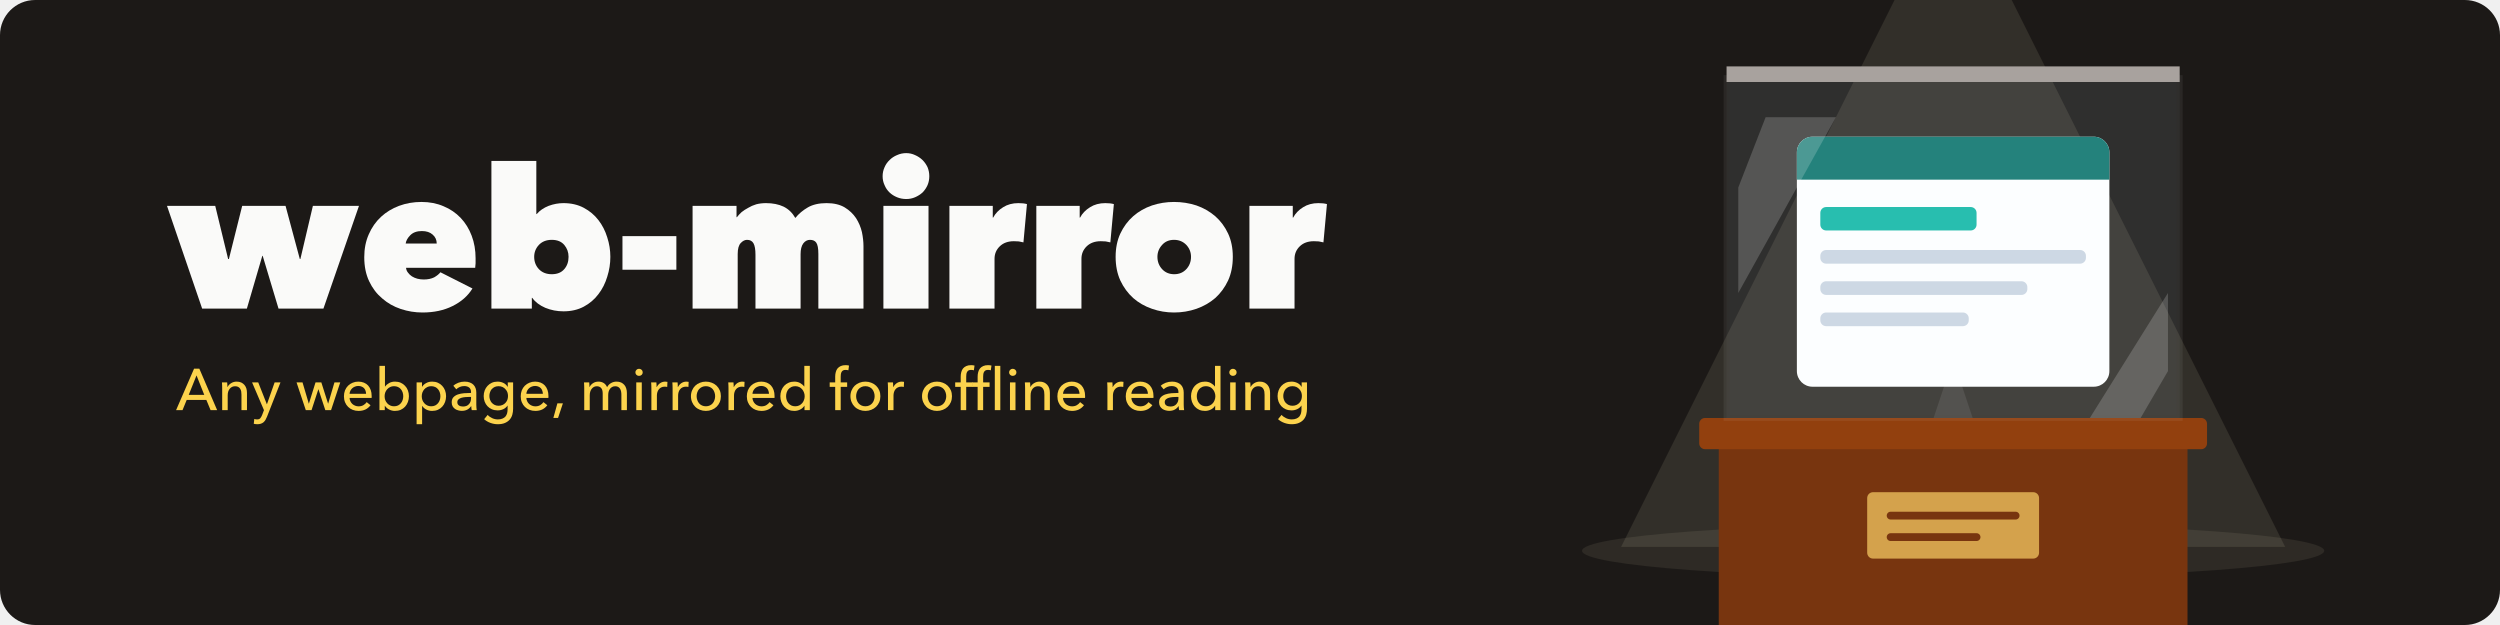
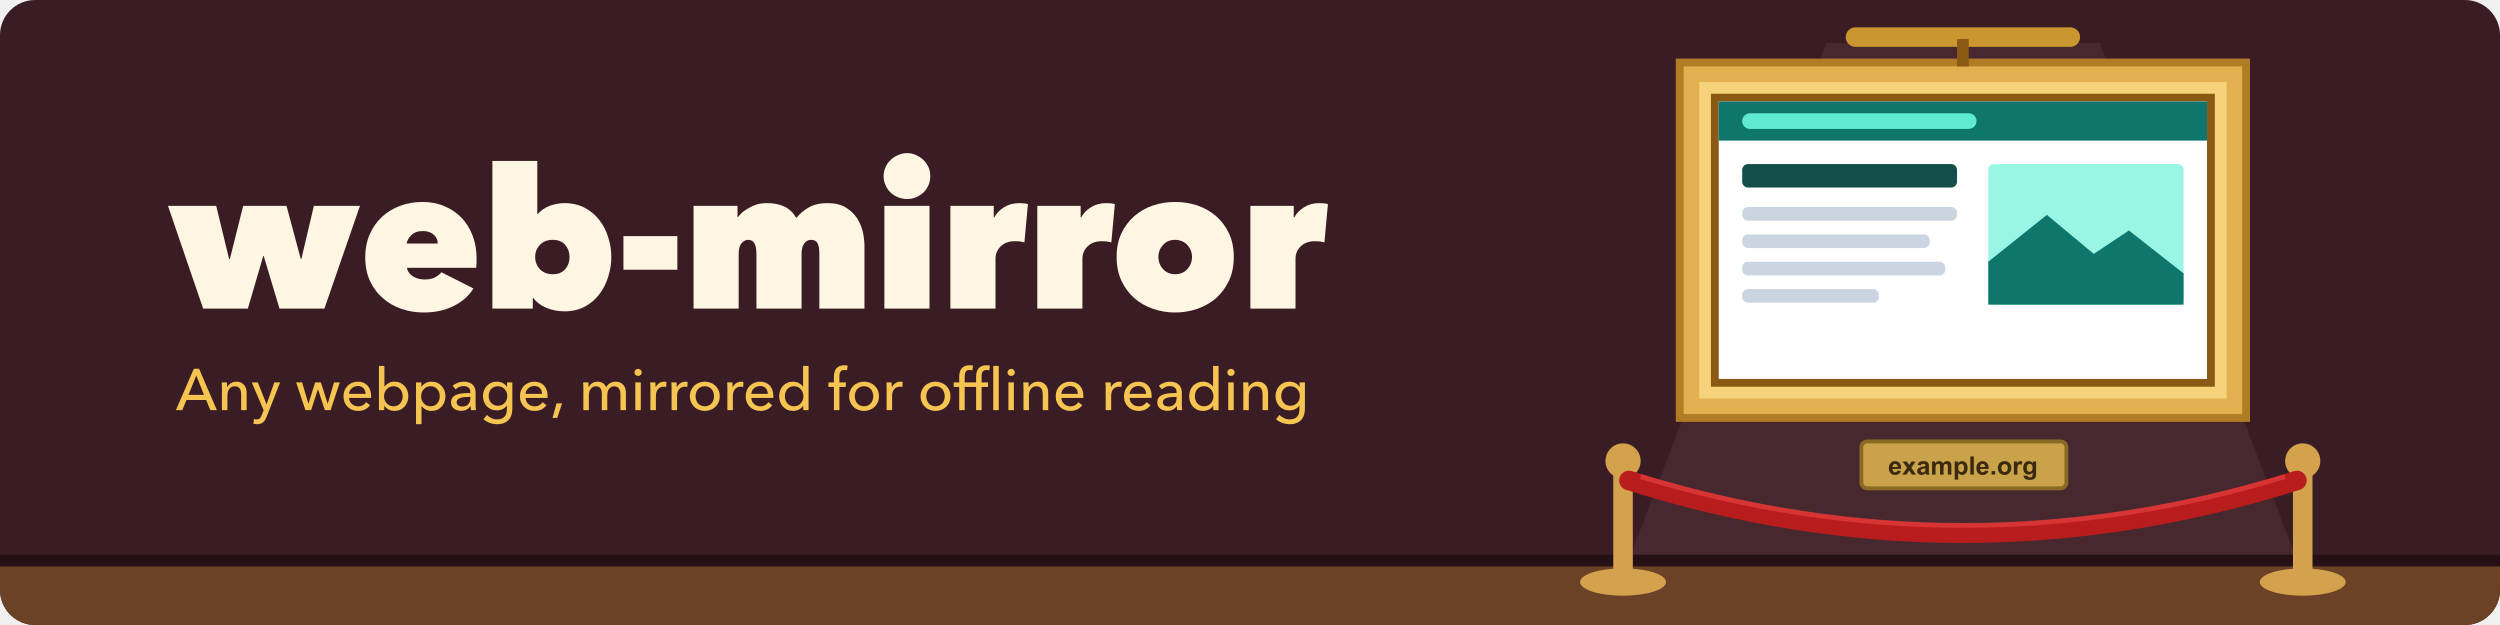
<svg xmlns="http://www.w3.org/2000/svg" viewBox="0 0 1280 320" width="1280" height="320" role="img" aria-label="web-mirror: any webpage, mirrored for offline reading">
  <defs>
    <path id="avenirheavy0" d="M404 0H175L-5 526H242L308 254H312L380 526H602L675 254H678L742 526H978L796 0H566L485 270H483Z" />
    <path id="avenirheavy1" d="M403 333Q403 361 382 379Q362 397 327 397Q289 397 268 376Q247 355 244 333ZM602 258Q602 245 602 232Q601 218 600 209H246Q247 195 256 184Q264 173 276 165Q289 157 304 153Q320 149 336 149Q368 149 390 160Q411 172 422 186L586 103Q551 46 484 13Q418 -20 330 -20Q273 -20 219 -2Q165 16 124 52Q82 87 57 140Q32 193 32 263Q32 328 55 380Q78 433 118 470Q157 506 210 526Q264 546 325 546Q387 546 438 524Q489 503 526 464Q562 426 582 373Q602 320 602 258Z" />
    <path id="avenirheavy2" d="M662 265Q662 213 646 163Q631 113 601 74Q571 34 526 10Q481 -14 422 -14Q373 -14 329 4Q285 23 262 55H260V0H53V756H283V484H285Q308 511 346 526Q384 540 422 540Q481 540 526 516Q571 492 601 453Q631 414 646 365Q662 316 662 265ZM448 265Q448 300 426 326Q404 352 362 352Q321 352 296 326Q272 300 272 265Q272 228 296 202Q321 176 362 176Q404 176 426 202Q448 227 448 265Z" />
    <path id="avenirheavy3" d="M30 371H306V199H30Z" />
    <path id="avenirheavy4" d="M375 0V276Q375 316 365 334Q355 352 332 352Q315 352 300 336Q284 320 284 279V0H53V526H278V468H280Q290 481 304 494Q319 506 338 516Q356 527 379 534Q402 540 429 540Q481 540 519 522Q557 503 579 464Q605 496 643 518Q681 540 739 540Q795 540 832 518Q868 496 890 463Q911 430 920 392Q928 353 928 320V0H697V280Q697 323 686 338Q676 352 654 352Q634 352 620 334Q606 315 606 279V0Z" />
    <path id="avenirheavy5" d="M54 526H285V0H54ZM50 678Q50 702 60 724Q69 745 86 761Q102 777 124 786Q146 796 171 796Q195 796 216 786Q237 777 254 761Q270 745 280 724Q289 702 289 678Q289 653 280 632Q270 610 254 594Q237 579 216 570Q195 561 171 561Q146 561 124 570Q102 579 86 594Q69 610 60 632Q50 653 50 678Z" />
    <path id="avenirheavy6" d="M53 526H275V466H277Q294 498 328 519Q361 540 406 540Q433 540 450 535L432 339Q421 342 408 344Q394 345 383 345Q338 345 311 319Q284 293 284 255V0H53Z" />
    <path id="avenirheavy7" d="M632 265Q632 197 608 144Q583 91 542 54Q500 18 446 -1Q391 -20 331 -20Q272 -20 218 -1Q163 18 122 54Q81 91 56 144Q32 197 32 265Q32 332 56 384Q81 437 122 473Q163 509 218 528Q272 546 331 546Q391 546 446 528Q500 509 542 473Q583 437 608 384Q632 332 632 265ZM331 352Q293 352 270 326Q246 300 246 265Q246 228 270 202Q294 176 332 176Q370 176 394 202Q418 228 418 265Q418 300 394 326Q369 352 331 352Z" />
-     <path id="avenirmed8" d="M115 0H5L312 708H402L706 0H594L522 174H186ZM221 261H486L354 593Z" />
-     <path id="avenirmed9" d="M166 474Q168 456 169 434Q170 411 170 396H173Q182 415 198 432Q213 448 233 460Q253 473 277 480Q301 487 327 487Q373 487 406 472Q439 456 461 430Q483 404 494 369Q504 334 504 294V0H410V263Q410 292 406 318Q401 344 389 364Q377 384 356 396Q335 408 302 408Q246 408 210 366Q175 323 175 252V0H81V372Q81 391 80 421Q79 451 77 474Z" />
    <path id="avenirmed10" d="M261 102H263L394 474H494L264 -112Q252 -142 238 -166Q224 -189 205 -206Q186 -222 160 -231Q135 -240 100 -240Q85 -240 70 -238Q54 -237 38 -233L47 -150Q71 -158 94 -158Q131 -158 149 -138Q167 -117 182 -79L212 0L9 474H114Z" />
    <path id="avenirmed11" d="M116 474 223 112H225L338 474H437L552 112H554L661 474H760L603 0H505L388 356H386L270 0H172L14 474Z" />
    <path id="avenirmed12" d="M428 279Q427 307 418 332Q410 356 394 374Q377 392 352 402Q328 413 295 413Q265 413 238 402Q212 392 192 374Q173 356 160 332Q148 307 146 279ZM523 241Q523 233 523 225Q523 217 522 209H146Q147 179 160 152Q172 126 193 106Q214 87 242 76Q269 65 300 65Q348 65 383 86Q418 107 438 137L504 84Q466 34 414 10Q363 -13 300 -13Q246 -13 200 5Q154 23 121 56Q88 88 69 134Q50 180 50 236Q50 291 68 338Q87 384 120 417Q153 450 198 468Q243 487 295 487Q347 487 390 470Q432 453 462 421Q491 389 507 344Q523 298 523 241Z" />
    <path id="avenirmed13" d="M174 75V0H83V756H177V403H180Q204 438 247 462Q290 487 349 487Q402 487 446 468Q489 449 520 415Q552 381 569 336Q586 290 586 238Q586 186 569 140Q552 94 521 60Q490 26 446 6Q402 -13 347 -13Q296 -13 250 10Q204 32 176 75ZM489 238Q489 271 479 302Q469 333 449 357Q429 381 400 395Q370 409 331 409Q295 409 266 395Q236 381 215 357Q194 333 182 302Q171 271 171 237Q171 203 182 172Q194 141 215 118Q236 94 266 80Q295 66 331 66Q370 66 400 80Q429 95 449 119Q469 143 479 174Q489 205 489 238Z" />
    <path id="avenirmed14" d="M175 -240H81V474H173V400H176Q199 438 244 462Q288 487 347 487Q400 487 444 468Q487 449 518 415Q550 381 567 336Q584 290 584 238Q584 186 567 140Q550 94 519 60Q488 26 444 6Q400 -13 345 -13Q294 -13 249 9Q204 31 178 71H175ZM487 238Q487 271 477 302Q467 333 447 357Q427 381 398 395Q368 409 329 409Q293 409 264 395Q234 381 213 357Q192 333 180 302Q169 271 169 237Q169 203 180 172Q192 141 213 118Q234 94 264 80Q293 66 329 66Q368 66 398 80Q427 95 447 119Q467 143 477 174Q487 205 487 238Z" />
    <path id="avenirmed15" d="M376 307Q376 360 344 386Q312 411 259 411Q219 411 184 396Q148 380 124 356L74 416Q109 449 160 468Q210 487 268 487Q319 487 356 472Q394 458 418 433Q442 408 454 374Q466 340 466 301V94Q466 70 468 44Q469 17 473 0H388Q380 34 380 68H377Q351 30 312 9Q272 -12 218 -12Q190 -12 160 -4Q129 3 104 20Q79 37 62 65Q46 93 46 134Q46 188 75 220Q104 251 151 268Q198 284 257 289Q316 294 376 294ZM353 226Q318 226 280 223Q243 220 212 211Q182 202 162 184Q142 166 142 136Q142 115 150 101Q159 87 173 78Q187 69 204 66Q221 62 239 62Q305 62 340 102Q376 141 376 201V226Z" />
    <path id="avenirmed16" d="M118 -81Q149 -116 196 -137Q242 -158 291 -158Q338 -158 370 -144Q402 -131 422 -108Q441 -84 450 -52Q458 -20 458 17V78H456Q430 38 385 17Q340 -4 289 -4Q235 -4 190 15Q146 34 115 67Q84 100 67 144Q50 189 50 240Q50 291 67 336Q84 381 115 414Q146 448 190 468Q234 487 288 487Q339 487 386 465Q432 443 459 398H461V474H552V24Q552 -28 539 -76Q526 -123 495 -160Q464 -196 414 -218Q364 -240 290 -240Q228 -240 166 -218Q103 -195 58 -154ZM147 242Q147 209 158 179Q168 149 188 126Q209 103 238 89Q267 75 304 75Q340 75 370 88Q400 101 421 124Q442 146 454 176Q465 207 465 242Q465 276 454 306Q442 336 420 359Q399 382 370 396Q340 409 304 409Q267 409 238 396Q209 382 188 360Q168 337 158 306Q147 276 147 242Z" />
    <path id="avenirmed17" d="M114 -133H34L103 117H197Z" />
    <path id="avenirmed18" d="M173 396Q191 434 230 460Q270 487 324 487Q372 487 410 465Q449 443 471 392Q495 438 538 462Q581 487 632 487Q678 487 711 472Q744 456 766 430Q788 404 798 369Q809 334 809 294V0H715V263Q715 292 710 318Q705 344 693 364Q681 384 661 396Q641 408 610 408Q578 408 555 394Q532 381 518 360Q503 338 496 311Q490 284 490 256V0H396V282Q396 310 391 333Q386 356 374 372Q362 389 343 398Q324 408 296 408Q244 408 210 366Q175 323 175 252V0H81V372Q81 391 80 421Q79 451 77 474H166Q168 456 169 434Q170 411 170 396H173Z" />
    <path id="avenirmed19" d="M176 0H82V474H176ZM192 645Q192 619 174 602Q155 585 129 585Q103 585 85 602Q67 620 67 645Q67 671 85 688Q103 706 129 706Q155 706 174 688Q192 671 192 645Z" />
    <path id="avenirmed20" d="M81 372Q81 391 80 421Q79 451 77 474H166Q168 456 169 432Q170 409 170 394H173Q193 436 232 462Q270 487 318 487Q340 487 355 483L351 396Q331 401 308 401Q274 401 249 388Q224 376 208 355Q191 334 183 306Q175 279 175 249V0H81V372Z" />
    <path id="avenirmed21" d="M561 238Q561 183 542 137Q522 91 488 58Q453 24 406 6Q359 -13 305 -13Q251 -13 204 6Q157 24 123 58Q89 91 70 137Q50 183 50 238Q50 293 70 338Q89 384 123 417Q157 450 204 468Q251 487 305 487Q359 487 406 468Q453 450 488 417Q522 384 542 338Q561 293 561 238ZM463 238Q463 272 452 303Q442 334 422 358Q402 381 372 395Q343 409 305 409Q267 409 238 395Q208 381 188 358Q168 334 158 303Q147 272 147 238Q147 204 158 173Q168 142 188 118Q208 94 238 80Q267 66 305 66Q343 66 372 80Q402 94 422 118Q442 142 452 173Q463 204 463 238Z" />
    <path id="avenirmed22" d="M459 75Q432 32 386 10Q339 -13 288 -13Q233 -13 189 6Q145 26 114 60Q83 94 66 140Q49 186 49 238Q49 290 66 336Q83 381 114 415Q146 449 190 468Q234 487 287 487Q345 487 388 462Q431 438 456 403H458V756H552V0H461V75ZM147 238Q147 205 157 174Q167 143 187 119Q207 95 236 80Q265 66 304 66Q340 66 370 80Q399 94 420 118Q441 141 452 172Q464 203 464 237Q464 271 452 302Q441 333 420 357Q399 381 370 395Q340 409 304 409Q265 409 236 395Q207 381 187 357Q167 333 157 302Q147 271 147 238Z" />
    <path id="avenirmed23" d="M304 397H194V0H100V397H6V474H100V573Q100 615 110 650Q119 686 140 712Q162 738 196 753Q229 768 277 768Q311 768 336 761L325 680Q314 683 303 685Q292 687 278 687Q251 687 234 678Q218 668 209 652Q200 636 197 616Q194 595 194 573V474H304Z" />
    <path id="avenirmed24" d="M177 0H83V756H177Z" />
+     <path id="avenirmed8" d="M115 0H5L312 708H402L706 0H594L522 174H186ZM221 261H486L354 593Z" />
+     <path id="avenirmed9" d="M166 474Q168 456 169 434Q170 411 170 396H173Q182 415 198 432Q213 448 233 460Q253 473 277 480Q301 487 327 487Q373 487 406 472Q439 456 461 430Q483 404 494 369Q504 334 504 294V0H410V263Q410 292 406 318Q401 344 389 364Q377 384 356 396Q335 408 302 408Q246 408 210 366Q175 323 175 252V0H81V372Q81 391 80 421Q79 451 77 474Z" />
  </defs>
  <clipPath id="c">
    <rect width="1280" height="320" rx="18" />
  </clipPath>
  <g clip-path="url(#c)">
-     <rect width="1280" height="320" fill="#1c1917" />
-     <path d="M970 0 H1030 L1170 280 H830Z" fill="#fef3c7" opacity=".1" />
-     <ellipse cx="1000" cy="282" rx="190" ry="14" fill="#fef3c7" opacity=".08" />
-     <rect x="880" y="226" width="240" height="100" fill="#78350f" />
-     <rect x="870" y="214" width="260" height="16" rx="3" fill="#92400e" />
-     <rect x="956" y="252" width="88" height="34" rx="3" fill="#d4a24c" />
-     <path d="M968 264h64M968 275h44" stroke="#78350f" stroke-width="4" stroke-linecap="round" />
-     <path d="M990 214 L996 196 H1004 L1010 214Z" fill="#44403c" />
-     <rect x="920" y="70" width="160" height="128" rx="8" fill="#ffffff" />
-     <path d="M920 78a8 8 0 0 1 8 -8h144a8 8 0 0 1 8 8v14h-160Z" fill="#0f766e" />
-     <rect x="932" y="106" width="80" height="12" rx="3" fill="#14b8a6" />
-     <rect x="932" y="128" width="136" height="7" rx="3" fill="#cbd5e1" />
-     <rect x="932" y="144" width="106" height="7" rx="3" fill="#cbd5e1" />
-     <rect x="932" y="160" width="76" height="7" rx="3" fill="#cbd5e1" />
-     <rect x="884" y="40" width="232" height="174" fill="#e0f2fe" opacity=".1" stroke="#e7e5e4" stroke-opacity=".7" stroke-width="3" />
-     <rect x="884" y="34" width="232" height="8" fill="#a8a29e" />
-     <path d="M904 60 L940 60 L890 150 L890 96Z M1070 214 L1096 214 L1110 190 L1110 150Z" fill="#fff" opacity=".18" />
-     <g fill="#fafaf9" transform="translate(86.0 158.0) scale(0.1 -0.1)">
+     <rect width="1280" height="320" fill="#3a1c24" />
+     <rect y="288" width="1280" height="32" fill="#6b4226" />
+     <rect y="284" width="1280" height="6" fill="#241015" />
+     <path d="M935.0 22 H1075.0 L1175.0 284 H835.0Z" fill="#fff3c4" opacity=".06" />
+     <rect x="858" y="30" width="294" height="186" fill="#b07d24" />
+     <rect x="862" y="34" width="286" height="178" fill="#e2b04e" />
+     <rect x="870" y="42" width="270" height="162" fill="#f6d27a" />
+     <rect x="876" y="48" width="258" height="150" fill="#8a5a14" />
+     <rect x="880" y="52" width="250" height="142" fill="#ffffff" />
+     <rect x="880" y="52" width="250" height="20" fill="#0f766e" />
+     <rect x="892" y="58" width="120" height="8" rx="4" fill="#5eead4" />
+     <rect x="892" y="84" width="110" height="12" rx="3" fill="#134e4a" />
+     <rect x="892" y="106" width="110" height="7" rx="3" fill="#cbd5e1" />
+     <rect x="892" y="120" width="96" height="7" rx="3" fill="#cbd5e1" />
+     <rect x="892" y="134" width="104" height="7" rx="3" fill="#cbd5e1" />
+     <rect x="892" y="148" width="70" height="7" rx="3" fill="#cbd5e1" />
+     <rect x="1018" y="84" width="100" height="72" rx="3" fill="#99f6e4" />
+     <path d="M1018 156V134L1048 110L1072 130L1090 118L1118 140V156Z" fill="#0f766e" />
+     <rect x="945.0" y="14" width="120" height="10" rx="5" fill="#c9962f" />
+     <rect x="1002.0" y="20" width="6" height="14" fill="#8a5a14" />
+     <rect x="953" y="226" width="105" height="24" rx="3" fill="#c9a24a" stroke="#8a6a24" stroke-width="2" />
+     <path d="M971.5 240.9 973.3 241.2Q973 242.1 972.2 242.6Q971.5 243.2 970.4 243.2Q968.6 243.2 967.8 242Q967.1 241.1 967.1 239.7Q967.1 238 968 237.1Q968.9 236.1 970.2 236.1Q971.7 236.1 972.6 237.1Q973.5 238.1 973.4 240.1H968.9Q969 240.9 969.4 241.4Q969.8 241.8 970.4 241.8Q970.8 241.8 971.1 241.6Q971.4 241.4 971.5 240.9ZM971.6 239.1Q971.6 238.3 971.2 237.9Q970.9 237.5 970.3 237.5Q969.7 237.5 969.4 237.9Q969 238.3 969 239.1ZM974 243 976.4 239.5 974.1 236.3H976.3L977.5 238.1L978.7 236.3H980.8L978.6 239.5L981 243H978.9L977.5 240.9L976.1 243ZM983.4 238.3 981.8 238Q982.1 237 982.8 236.6Q983.4 236.1 984.7 236.1Q985.9 236.1 986.5 236.4Q987.1 236.7 987.3 237.1Q987.6 237.5 987.6 238.7L987.6 240.8Q987.6 241.7 987.6 242.1Q987.7 242.5 988 243H986.2Q986.1 242.8 986 242.5Q986 242.3 986 242.3Q985.5 242.7 985 242.9Q984.5 243.2 983.9 243.2Q982.8 243.2 982.2 242.6Q981.6 242 981.6 241.2Q981.6 240.6 981.9 240.1Q982.2 239.7 982.7 239.5Q983.2 239.2 984.1 239Q985.3 238.8 985.8 238.6V238.4Q985.8 237.9 985.6 237.7Q985.3 237.5 984.6 237.5Q984.1 237.5 983.9 237.7Q983.6 237.8 983.4 238.3ZM985.8 239.8Q985.5 239.9 984.7 240Q984 240.2 983.8 240.3Q983.4 240.6 983.4 241Q983.4 241.3 983.7 241.6Q984 241.9 984.4 241.9Q984.9 241.9 985.3 241.6Q985.6 241.3 985.8 241Q985.8 240.8 985.8 240.1ZM989.2 236.3H990.8V237.2Q991.7 236.1 992.9 236.1Q993.6 236.1 994.1 236.4Q994.5 236.6 994.8 237.2Q995.3 236.6 995.8 236.4Q996.3 236.1 996.9 236.1Q997.6 236.1 998.2 236.4Q998.7 236.7 998.9 237.3Q999.1 237.7 999.1 238.7V243H997.3V239.1Q997.3 238.1 997.1 237.9Q996.9 237.5 996.4 237.5Q996 237.5 995.7 237.7Q995.3 237.9 995.2 238.4Q995.1 238.8 995.1 239.8V243H993.3V239.3Q993.3 238.3 993.2 238Q993.1 237.8 992.9 237.6Q992.7 237.5 992.3 237.5Q991.9 237.5 991.6 237.7Q991.3 237.9 991.1 238.3Q991 238.8 991 239.7V243H989.2ZM1000.8 236.3H1002.5V237.2Q1002.8 236.7 1003.4 236.4Q1003.9 236.1 1004.6 236.1Q1005.8 236.1 1006.6 237Q1007.4 237.9 1007.4 239.6Q1007.4 241.3 1006.6 242.2Q1005.8 243.2 1004.6 243.2Q1004 243.2 1003.6 242.9Q1003.1 242.7 1002.6 242.2V245.6H1000.8ZM1002.6 239.5Q1002.6 240.7 1003.1 241.2Q1003.5 241.7 1004.2 241.7Q1004.8 241.7 1005.2 241.2Q1005.6 240.7 1005.6 239.6Q1005.6 238.5 1005.2 238Q1004.7 237.5 1004.1 237.5Q1003.5 237.5 1003 238Q1002.6 238.5 1002.6 239.5ZM1008.8 243V233.7H1010.6V243ZM1016.3 240.9 1018.1 241.2Q1017.8 242.1 1017 242.6Q1016.3 243.2 1015.2 243.2Q1013.4 243.2 1012.6 242Q1011.9 241.1 1011.9 239.7Q1011.9 238 1012.8 237.1Q1013.7 236.1 1015 236.1Q1016.5 236.1 1017.4 237.1Q1018.3 238.1 1018.2 240.1H1013.8Q1013.8 240.9 1014.2 241.4Q1014.6 241.8 1015.2 241.8Q1015.6 241.8 1015.9 241.6Q1016.2 241.4 1016.3 240.9ZM1016.4 239.1Q1016.4 238.3 1016 237.9Q1015.7 237.5 1015.1 237.5Q1014.5 237.5 1014.2 237.9Q1013.8 238.3 1013.8 239.1ZM1019.7 243V241.2H1021.5V243ZM1022.9 239.5Q1022.9 238.6 1023.3 237.8Q1023.7 237 1024.6 236.5Q1025.4 236.1 1026.3 236.1Q1027.9 236.1 1028.9 237.1Q1029.8 238.1 1029.8 239.6Q1029.8 241.1 1028.8 242.1Q1027.9 243.2 1026.4 243.2Q1025.4 243.2 1024.6 242.7Q1023.7 242.3 1023.3 241.5Q1022.9 240.7 1022.9 239.5ZM1024.7 239.6Q1024.7 240.6 1025.2 241.2Q1025.7 241.7 1026.4 241.7Q1027 241.7 1027.5 241.2Q1028 240.6 1028 239.6Q1028 238.6 1027.5 238.1Q1027 237.6 1026.4 237.6Q1025.7 237.6 1025.2 238.1Q1024.7 238.6 1024.7 239.6ZM1032.9 243H1031.1V236.3H1032.8V237.2Q1033.2 236.5 1033.6 236.3Q1033.9 236.1 1034.3 236.1Q1035 236.1 1035.5 236.4L1035 238Q1034.5 237.7 1034.1 237.7Q1033.8 237.7 1033.5 237.9Q1033.2 238.1 1033.1 238.7Q1032.9 239.2 1032.9 240.9ZM1036.1 243.4 1038.2 243.7Q1038.2 244 1038.4 244.2Q1038.6 244.4 1039.2 244.4Q1039.9 244.4 1040.2 244.2Q1040.5 244 1040.6 243.7Q1040.7 243.5 1040.7 242.9V241.9Q1039.9 243 1038.7 243Q1037.3 243 1036.5 241.9Q1035.9 240.9 1035.9 239.6Q1035.9 237.9 1036.7 237Q1037.5 236.1 1038.7 236.1Q1040 236.1 1040.8 237.2V236.3H1042.5V242.3Q1042.5 243.5 1042.3 244.1Q1042.1 244.7 1041.7 245Q1041.4 245.4 1040.8 245.5Q1040.2 245.7 1039.3 245.7Q1037.5 245.7 1036.8 245.1Q1036.1 244.6 1036.1 243.7Q1036.1 243.6 1036.1 243.4ZM1037.7 239.5Q1037.7 240.6 1038.1 241.1Q1038.5 241.6 1039.2 241.6Q1039.8 241.6 1040.3 241Q1040.7 240.5 1040.7 239.5Q1040.7 238.5 1040.3 238Q1039.8 237.5 1039.2 237.5Q1038.5 237.5 1038.1 238Q1037.7 238.5 1037.7 239.5Z" fill="#3b2a10" />
+     <g fill="#d4a24c">
+       <rect x="826" y="238" width="10" height="56" rx="2" />
+       <circle cx="831" cy="236" r="9" />
+       <ellipse cx="831" cy="298" rx="22" ry="7" />
+       <rect x="1174" y="238" width="10" height="56" rx="2" />
+       <circle cx="1179" cy="236" r="9" />
+       <ellipse cx="1179" cy="298" rx="22" ry="7" />
+     </g>
+     <path d="M834 246Q1005 300 1176 246" stroke="#b91c1c" stroke-width="10" fill="none" stroke-linecap="round" />
+     <path d="M840 244Q1005 294 1170 244" stroke="#ef4444" stroke-width="2.5" fill="none" opacity=".6" />
+     <g transform="translate(86.5 158.0) scale(0.1 -0.1)" fill="#fdf6e3">
      <use href="#avenirheavy0" x="0" />
      <use href="#avenirheavy1" x="973" />
      <use href="#avenirheavy2" x="1603" />
      <use href="#avenirheavy3" x="2297" />
      <use href="#avenirheavy4" x="2633" />
      <use href="#avenirheavy5" x="3609" />
      <use href="#avenirheavy6" x="3948" />
      <use href="#avenirheavy6" x="4393" />
      <use href="#avenirheavy7" x="4820" />
      <use href="#avenirheavy6" x="5484" />
    </g>
-     <g fill="#fcd34d" transform="translate(90.0 210.0) scale(0.03 -0.03)">
+     <g transform="translate(89.9 210.0) scale(0.02995 -0.02995)" fill="#f5c451">
      <use href="#avenirmed8" x="0" />
      <use href="#avenirmed9" x="711" />
      <use href="#avenirmed10" x="1293" />
      <use href="#avenirmed11" x="2047" />
      <use href="#avenirmed12" x="2820" />
      <use href="#avenirmed13" x="3393" />
      <use href="#avenirmed14" x="4029" />
      <use href="#avenirmed15" x="4663" />
      <use href="#avenirmed16" x="5205" />
      <use href="#avenirmed12" x="5837" />
      <use href="#avenirmed17" x="6410" />
      <use href="#avenirmed18" x="6890" />
      <use href="#avenirmed19" x="7777" />
      <use href="#avenirmed20" x="8036" />
      <use href="#avenirmed20" x="8398" />
      <use href="#avenirmed21" x="8742" />
      <use href="#avenirmed20" x="9352" />
      <use href="#avenirmed12" x="9696" />
      <use href="#avenirmed22" x="10269" />
      <use href="#avenirmed23" x="11154" />
      <use href="#avenirmed21" x="11464" />
      <use href="#avenirmed20" x="12074" />
      <use href="#avenirmed21" x="12686" />
      <use href="#avenirmed23" x="13296" />
      <use href="#avenirmed23" x="13585" />
      <use href="#avenirmed24" x="13895" />
      <use href="#avenirmed19" x="14155" />
      <use href="#avenirmed9" x="14414" />
      <use href="#avenirmed12" x="14996" />
      <use href="#avenirmed20" x="15819" />
      <use href="#avenirmed12" x="16163" />
      <use href="#avenirmed15" x="16736" />
      <use href="#avenirmed22" x="17278" />
      <use href="#avenirmed19" x="17913" />
      <use href="#avenirmed9" x="18172" />
      <use href="#avenirmed16" x="18754" />
    </g>
  </g>
</svg>
